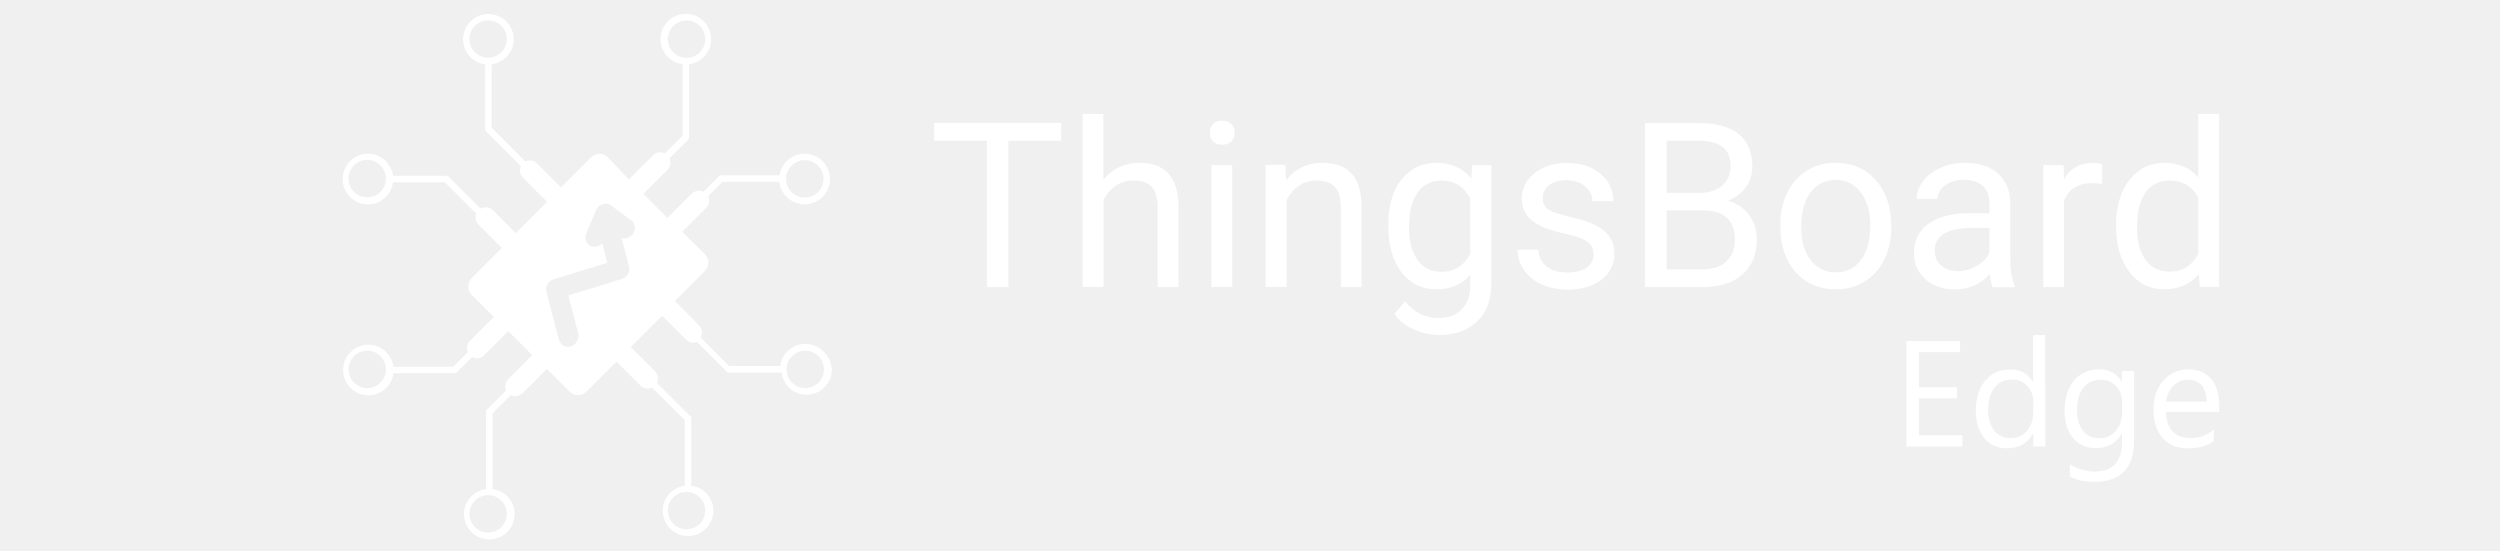
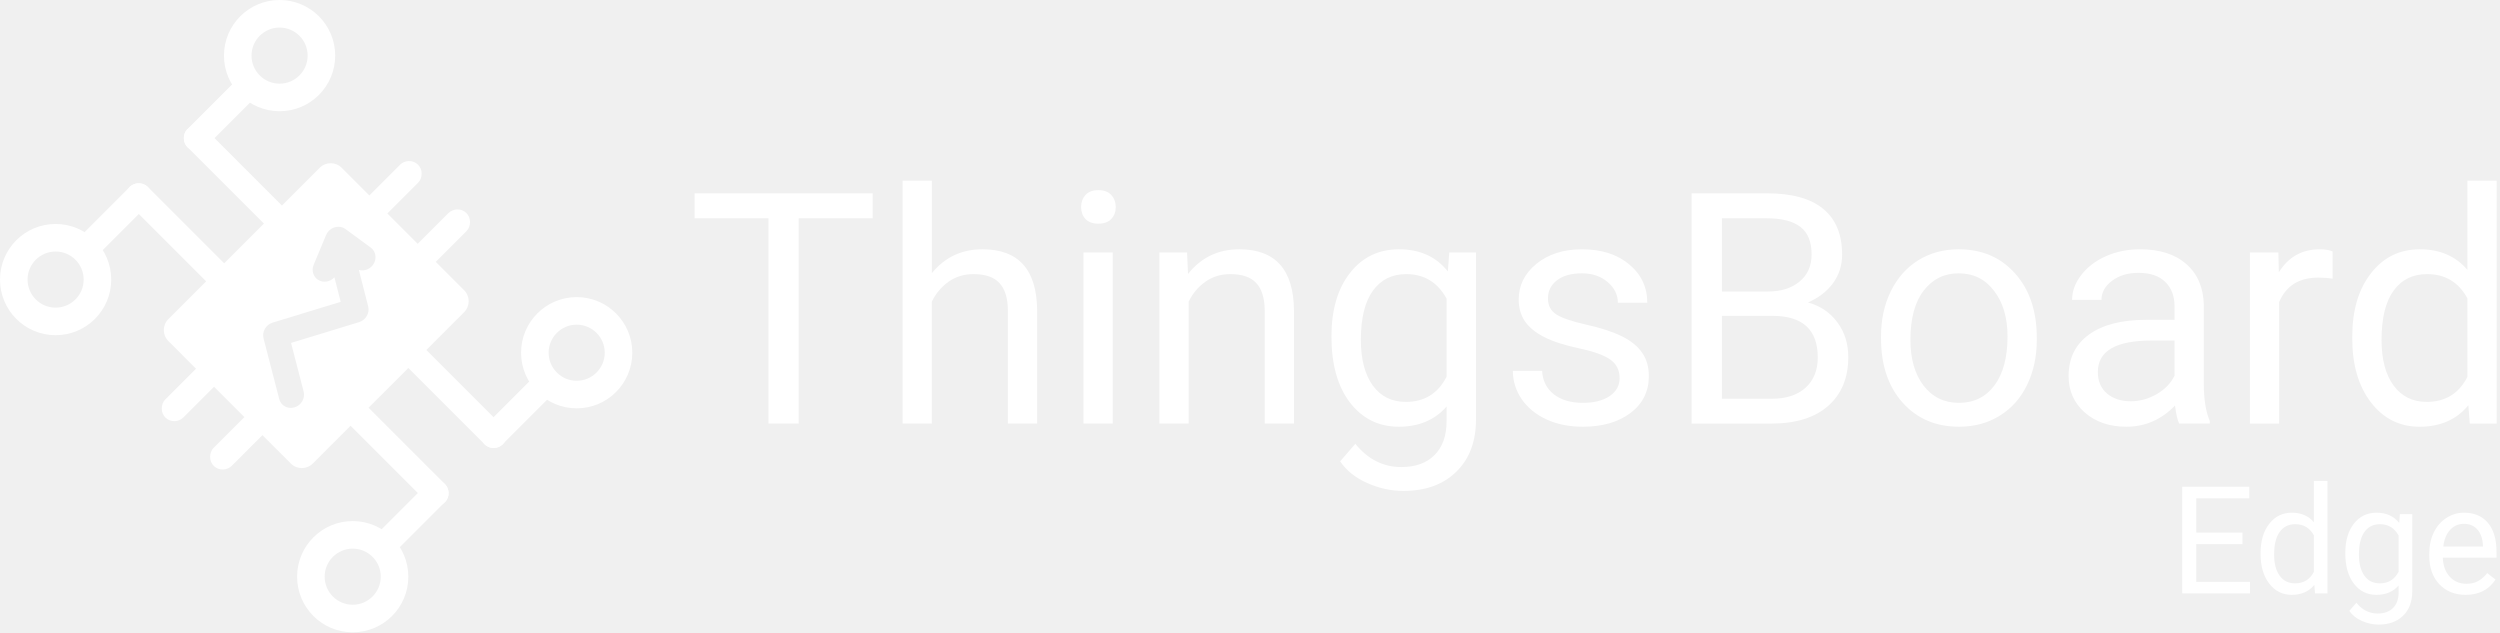
- <svg xmlns="http://www.w3.org/2000/svg" version="1.1" id="Layer_1" x="0px" y="0px" height="320" width="1452.9" viewBox="546.5 212 1326.4 374" style="enable-background:new 546.5 212 1326.4 374;" xml:space="preserve">
-   <style type="text/css">
- 	.st0{fill:#FFFFFF;}
- 	.st1{fill:none;stroke:#63A7DB;stroke-linecap:round;stroke-miterlimit:10;}
- </style>
-   <polygon class="st0" points="1081.4,307.6 1045.6,307.6 1045.6,407 1031,407 1031,307.6 995.2,307.6 995.2,295.5 1081.4,295.5 " />
-   <path class="st0" d="M1081.4,307.6" />
-   <path class="st0" d="M1110.1,334.1c6.3-7.7,14.5-11.5,24.5-11.5c17.5,0,26.4,9.9,26.5,29.6V407H1147v-54.8c-0.1-6-1.4-10.4-4.1-13.3  c-2.7-2.8-6.8-4.3-12.5-4.3c-4.6,0-8.6,1.3-12.1,3.7c-3.5,2.4-6.2,5.7-8.1,9.6v59H1096V289.4h14.1L1110.1,334.1L1110.1,334.1z" />
-   <path class="st0" d="M1110.1,334.1" />
-   <rect x="1183.5" y="324.1" class="st0" width="14.1" height="82.8" />
-   <path class="st0" d="M1182.4,302.2c0-2.3,0.7-4.3,2.1-5.8c1.4-1.6,3.6-2.4,6.3-2.4s4.8,0.8,6.3,2.4c1.4,1.6,2.1,3.6,2.1,5.8  c0,2.3-0.7,4.2-2.1,5.8c-1.4,1.5-3.6,2.3-6.3,2.3s-4.8-0.8-6.3-2.3C1183.1,306.4,1182.4,304.5,1182.4,302.2L1182.4,302.2z" />
-   <path class="st0" d="M1182.4,302.2" />
-   <path class="st0" d="M1233.7,324.1l0.5,10.4c6.3-8,14.6-11.9,24.8-11.9c17.5,0,26.4,9.9,26.5,29.6V407h-14.1v-54.8  c-0.1-6-1.4-10.4-4.1-13.3c-2.7-2.8-6.8-4.3-12.5-4.3c-4.6,0-8.6,1.3-12.1,3.7c-3.5,2.4-6.2,5.7-8.1,9.6v59h-14.3v-82.9H1233.7z" />
-   <path class="st0" d="M1233.7,324.1" />
-   <path class="st0" d="M1360.7,324.1l-0.7,9.2c-5.7-7.1-13.6-10.7-23.7-10.7c-9.9,0-17.8,3.9-23.8,11.5c-6,7.6-8.9,17.8-8.9,30.8  c0,13.5,3,24.1,8.9,31.9c6,7.8,13.9,11.7,23.6,11.7c9.8,0,17.5-3.2,23.2-9.8v7.1c0,7-2,12.5-5.8,16.4c-3.9,3.9-9.2,5.8-16.1,5.8  c-8.8,0-16.2-3.8-22.3-11.3l-7.3,8.5c3,4.4,7.3,8,13.1,10.5c5.7,2.5,11.5,3.8,17.5,3.8c10.7,0,19.3-3.1,25.6-9.2  c6.4-6.2,9.6-14.6,9.6-25.3v-80.9H1360.7z M1359.3,384.4c-4.2,8.1-10.7,12.2-19.7,12.2c-6.9,0-12.2-2.7-16.1-8  c-3.8-5.4-5.8-12.7-5.8-22c0-10.5,2-18.5,5.8-23.8s9.2-8.1,16.2-8.1c8.7,0,15.2,3.9,19.5,11.8L1359.3,384.4L1359.3,384.4z" />
-   <path class="st0" d="M1443.1,385c0-3.8-1.4-6.8-4.3-8.8c-2.8-2.1-7.9-3.9-15.1-5.5c-7.2-1.5-12.9-3.4-17.1-5.5  c-4.2-2.1-7.3-4.7-9.3-7.7c-2-3-3-6.5-3-10.6c0-6.8,2.8-12.6,8.6-17.2c5.8-4.7,13.1-7,22-7c9.4,0,17,2.4,22.8,7.3  c5.8,4.8,8.8,11.1,8.8,18.6h-14.2c0-3.9-1.7-7.3-5-10c-3.2-2.8-7.4-4.2-12.4-4.2c-5.1,0-9.2,1.1-12.1,3.4c-2.9,2.2-4.3,5.2-4.3,8.8  c0,3.4,1.3,6,4,7.7s7.6,3.4,14.6,5c7.1,1.6,12.9,3.5,17.2,5.7c4.4,2.2,7.7,4.8,9.7,8c2.1,3.1,3.2,6.8,3.2,11.3  c0,7.4-3,13.3-8.8,17.8c-5.9,4.4-13.6,6.6-23.1,6.6c-6.6,0-12.5-1.2-17.6-3.6c-5.1-2.4-9.1-5.6-12-9.8c-2.8-4.3-4.3-8.8-4.3-13.7  h14.1c0.2,4.7,2.1,8.5,5.7,11.4c3.6,2.8,8.3,4.1,14.1,4.1c5.4,0,9.6-1.1,12.9-3.2C1441.5,391.6,1443.1,388.6,1443.1,385L1443.1,385z  " />
-   <path class="st0" d="M1338.7,380" />
-   <g>
-     <path class="st0" d="M1534.4,348.4c5.1-2.2,9.2-5.3,12.1-9.2c2.9-4,4.4-8.7,4.4-13.9c0-9.8-3.1-17.2-9.2-22.2   c-6.1-5-15.2-7.5-27.2-7.5H1478V407h38.7c11.8,0,21-2.8,27.5-8.6c6.5-5.7,9.7-13.6,9.7-23.6c0-6.6-1.7-12.2-5.3-16.8   C1545.1,353.3,1540.4,350,1534.4,348.4z M1492.7,307.6h21.7c7.3,0,12.7,1.4,16.3,4.2c3.6,2.8,5.4,7.2,5.4,13.3   c0,5.5-2,9.9-5.8,13.1c-3.9,3.2-8.9,4.8-15.4,4.8h-22.2V307.6z M1533.1,389.7c-3.9,3.6-9.3,5.3-16.2,5.3h-24.2v-40.1h24.5   c14.6,0,21.9,6.7,21.9,20.1C1539.1,381.2,1537.1,386.1,1533.1,389.7z" />
-     <path class="st0" d="M1634.7,334.3c-6.9-7.8-16-11.7-27.3-11.7c-7.3,0-13.8,1.7-19.5,5.3s-10.1,8.5-13.3,15   c-3.2,6.5-4.7,13.8-4.7,21.9v1c0,12.9,3.5,23.2,10.4,31c7,7.8,16.1,11.7,27.3,11.7c7.4,0,14.1-1.8,19.7-5.4   c5.8-3.6,10.2-8.5,13.3-14.9c3.1-6.4,4.7-13.7,4.7-21.7v-1C1645.2,352.5,1641.7,342.1,1634.7,334.3z M1624.7,388.6   c-4.3,5.6-10,8.4-17.1,8.4c-7.2,0-12.9-2.8-17.1-8.4c-4.3-5.5-6.4-13-6.4-22.1c0-10.3,2.1-18.3,6.4-23.9c4.3-5.6,10-8.4,16.9-8.4   c7.2,0,12.9,2.8,17.1,8.5c4.3,5.6,6.5,13,6.5,22C1631,375,1628.9,382.9,1624.7,388.6z" />
-   </g>
-   <path class="st0" d="M1788.4,336.8" />
-   <g>
-     <path class="st0" d="M1726.1,349.5c-0.2-8.4-3-14.9-8.4-19.7c-5.4-4.8-12.9-7.2-22.4-7.2c-6,0-11.5,1.1-16.6,3.4   c-5,2.2-9,5.3-11.9,9.2c-2.9,3.9-4.3,7.8-4.3,11.9h14.2c0-3.6,1.7-6.7,5.1-9.2c3.4-2.5,7.7-3.8,12.7-3.8c5.8,0,10.1,1.5,13.1,4.4   c3,2.9,4.4,6.9,4.4,11.8v6.5h-13.8c-11.9,0-21.2,2.4-27.7,7.2c-6.6,4.7-9.8,11.5-9.8,20.1c0,7.1,2.6,13,7.8,17.6   c5.3,4.6,12,6.9,20.1,6.9c9.2,0,17-3.4,23.6-10.3c0.5,4.2,1.2,7.1,2,8.8h14.8v-1.3c-2-4.5-2.9-10.6-2.9-18.2L1726.1,349.5   L1726.1,349.5z M1711.9,383.8c-1.8,3.7-4.7,6.6-8.7,8.9c-3.9,2.3-8.2,3.5-12.6,3.5c-4.7,0-8.4-1.3-11.4-3.8c-3-2.5-4.4-6-4.4-10.4   c0-10.2,8.7-15.2,26.1-15.2h11.1L1711.9,383.8L1711.9,383.8z" />
-     <path class="st0" d="M1762.5,333.7l-0.2-9.6h-13.8V407h14.1v-58.8c3.3-7.9,9.6-11.8,19-11.8c2.5,0,4.8,0.2,6.9,0.6v-13.2   c-1.4-0.7-3.6-1.1-6.3-1.1C1773.7,322.6,1767,326.3,1762.5,333.7z" />
-     <path class="st0" d="M1853.8,289.4v43.2c-5.7-6.6-13.3-10-23.1-10c-9.7,0-17.6,3.9-23.7,11.6c-6,7.7-9,17.9-9,30.6v1.1   c0,12.6,3,22.9,9,30.8c6.1,7.9,13.9,11.8,23.5,11.8c10.1,0,18-3.5,23.7-10.4l0.7,8.8h13V289.4H1853.8z M1853.8,384.4   c-4.1,8.1-10.7,12.1-19.7,12.1c-6.9,0-12.2-2.7-16.1-8c-3.9-5.3-5.8-12.6-5.8-22c0-10.5,2-18.5,5.8-23.8s9.3-8.1,16.3-8.1   c8.8,0,15.3,3.9,19.5,11.7L1853.8,384.4L1853.8,384.4z" />
-   </g>
-   <g>
-     <path class="st0" d="M1693.6,515.3h-38v-71.7h36.4v7.6h-28V475h25.9v7.5H1664v25.1h29.6V515.3z" />
-     <path class="st0" d="M1749.9,515.3h-8.2v-8.7h-0.2c-3.8,6.6-9.7,9.9-17.6,9.9c-6.4,0-11.6-2.3-15.4-6.9c-3.8-4.6-5.8-10.8-5.8-18.7   c0-8.5,2.1-15.2,6.4-20.3s9.9-7.6,17-7.6c7,0,12.1,2.8,15.3,8.3h0.2v-31.7h8.2L1749.9,515.3L1749.9,515.3z M1741.7,492.1v-7.5   c0-4.1-1.4-7.6-4.1-10.5c-2.7-2.9-6.2-4.3-10.4-4.3c-5,0-8.9,1.8-11.8,5.5s-4.3,8.7-4.3,15.2c0,5.9,1.4,10.6,4.1,14   s6.4,5.1,11.1,5.1c4.6,0,8.3-1.6,11.1-4.9S1741.7,497.1,1741.7,492.1z" />
-     <path class="st0" d="M1810.2,511.1c0,18.8-9,28.2-27,28.2c-6.3,0-11.9-1.2-16.6-3.6v-8.2c5.8,3.2,11.3,4.8,16.5,4.8   c12.6,0,18.9-6.7,18.9-20.1v-5.6h-0.2c-3.9,6.5-9.8,9.8-17.6,9.8c-6.4,0-11.5-2.3-15.4-6.8s-5.8-10.7-5.8-18.3   c0-8.7,2.1-15.6,6.3-20.7c4.2-5.1,9.9-7.7,17.2-7.7c6.9,0,12,2.8,15.3,8.3h0.2v-7.1h8.2V511.1z M1802,492.1v-7.5   c0-4.1-1.4-7.5-4.1-10.4c-2.7-2.9-6.2-4.3-10.3-4.3c-5.1,0-9,1.8-11.9,5.5s-4.3,8.8-4.3,15.5c0,5.7,1.4,10.3,4.1,13.7   c2.7,3.4,6.4,5.1,10.9,5.1c4.6,0,8.3-1.6,11.2-4.9C1800.6,501.4,1802,497.3,1802,492.1z" />
-     <path class="st0" d="M1867.9,491.8h-36.1c0.1,5.7,1.7,10.1,4.6,13.2s7,4.6,12.1,4.6c5.8,0,11.1-1.9,15.9-5.7v7.7   c-4.5,3.3-10.4,4.9-17.8,4.9c-7.2,0-12.9-2.3-17-7c-4.1-4.6-6.2-11.2-6.2-19.6c0-8,2.3-14.4,6.8-19.5c4.5-5,10.1-7.5,16.8-7.5   c6.7,0,11.9,2.2,15.5,6.5c3.7,4.3,5.5,10.3,5.5,18v4.4H1867.9z M1859.5,484.8c0-4.7-1.2-8.4-3.4-11c-2.2-2.6-5.4-3.9-9.4-3.9   c-3.9,0-7.1,1.4-9.8,4.1c-2.7,2.8-4.4,6.4-5,10.8H1859.5z" />
-   </g>
-   <path class="st0" d="M907.6,445.6c-8.7,0-16,6.6-17,15h-34.7l-19.3-19.3c0.6-1,0.9-2.3,0.9-3.6l0,0c-0.1-1.7-0.7-3.3-1.9-4.6  c-4.4-4.6-13.3-13.3-16.6-16.6l20.3-20.3c3.3-3.3,3.3-8.6,0-11.7L824,369.4l0,0c2-2,11.3-11.3,16.4-16.4c1.3-1.3,1.9-3,1.9-4.9  c0-1-0.1-2-0.6-2.9l9.7-9.7H890c1,8.6,8.3,15.3,17.2,15.3c9.4,0,17.2-7.7,17.2-17.2c0-9.4-7.7-17.2-17.2-17.2  c-8.6,0-15.7,6.4-17,14.7h-39.9c-0.7,0-1.3,0.4-1.6,0.9l-10.2,10.2c-1-0.4-2.1-0.7-3.3-0.7c-1.7,0.1-3.3,0.7-4.6,1.9  c-5,5-14.6,14.6-16.6,16.6l-16.3-16.3c2.4-2.4,11.4-11.4,16.4-16.4c1.3-1.3,1.9-3,1.9-4.9c0-1-0.3-2-0.6-2.9l12.6-12.6  c0.1-0.1,0.3-0.4,0.4-0.6c0.1-0.3,0.3-0.4,0.3-0.7v-50c8.4-1.1,15-8.3,15-17c0-9.4-7.7-17.2-17.2-17.2s-17.2,7.7-17.2,17.2  c0,8.7,6.6,16,15,17v48.6l-12,11.9c-1-0.4-2.1-0.7-3.3-0.7c-1.7,0.1-3.3,0.7-4.6,1.9c-4.9,4.7-14,14-16.6,16.6L773.7,319  c-3.3-3.3-8.6-3.3-11.7,0l-20.3,20.3c0,0-10.6-10.6-16.4-16.4c-1.3-1.3-3-1.9-4.9-1.9c-1,0-2,0.3-2.9,0.7l-22.9-23v-43  c8.4-1.1,15-8.3,15-17c0-9.4-7.7-17.2-17.2-17.2c-9.4,0-17.2,7.7-17.2,17.2c0,8.7,6.6,16,15,17v43.7c0,0,0,0,0,0.1  c0,0.6,0.1,1.3,0.6,1.7l23.6,23.6c-0.4,1-0.7,2-0.6,3.1c0.1,1.7,0.7,3.3,1.9,4.6c4.7,4.9,14,14,16.6,16.6l-21.3,21.3l0,0  c-2.4-2.4-10.7-10.7-15.7-15.7c-1.3-1.3-3-1.9-4.9-1.9c-1.1,0-2.3,0.3-3.3,0.9l-21.4-21.3c-0.3-0.6-0.9-1-1.6-1h-36.5  c-1.1-8.4-8.3-15-17-15c-9.4,0-17.2,7.7-17.2,17.2s7.7,17.2,17.2,17.2c8.7,0,16-6.6,17-15h35.2l21.3,21.2c-0.3,0.9-0.6,1.9-0.4,2.9  c0.1,1.7,0.7,3.3,1.9,4.6c4.7,4.7,13.4,13.4,15.9,15.9l-20.3,20.3c-3.3,3.3-3.3,8.6,0,11.7l14.9,14.9l0,0  c-3.3,3.3-11.9,11.9-16.4,16.4c-1.3,1.3-1.9,3-1.9,4.9c0,1,0.1,1.9,0.6,2.6l-9.9,9.9h-40.6c-1.1-8.4-8.3-15-17-15  c-9.4,0-17.2,7.7-17.2,17.2s7.7,17.2,17.2,17.2c8.7,0,16-6.6,17-15H670c0.6,0,1-0.4,1.3-1.1l10-9.9c1,0.6,2.1,0.9,3.4,0.9  c1.7-0.1,3.3-0.7,4.6-1.9c4.4-4.4,13.2-13.2,16.6-16.6l16.3,16.3l0,0c-3.1,3.1-11.7,11.7-16.4,16.4c-1.3,1.3-1.9,3-1.9,4.9  c0,1,0.1,1.9,0.6,2.7l-12.7,12.7c-0.6,0.3-1,0.7-1,1.3v53c-8.4,1.1-15,8.3-15,17c0,9.4,7.7,17.2,17.2,17.2s17.2-7.7,17.2-17.2  c0-8.7-6.6-16-15-17v-51.5l12.4-12.3c1,0.4,2.1,0.7,3.3,0.7c1.7-0.1,3.3-0.7,4.6-1.9c4.6-4.4,13.3-13.3,16.6-16.6l15.3,15.3  c3.3,3.3,8.6,3.3,11.7,0l20.3-20.3c3.3,3.3,11.7,11.7,16.4,16.4c1.3,1.3,3,1.9,4.9,1.9c1,0,2-0.3,2.9-0.6l22.2,22v44.6  c-8.4,1.1-15,8.3-15,17c0,9.4,7.7,17.2,17.2,17.2c9.4,0,17.2-7.7,17.2-17.2c0-8.7-6.6-16-15-17v-46c0-0.6-0.4-1.1-1-1.4l-22.3-22.3  c0.4-1,0.7-2.1,0.7-3.3l0,0c-0.1-1.7-0.7-3.3-1.9-4.6c-4.4-4.6-13.3-13.3-16.6-16.6l21.3-21.3c3.1,3.1,11.7,11.7,16.4,16.4  c1.3,1.3,3,1.9,4.9,1.9c0.9,0,1.7-0.1,2.4-0.4l19.9,19.9c0.4,0.6,1,0.9,1.6,0.9h35.9c1.1,8.4,8.3,15,17,15c9.4,0,17.2-7.7,17.2-17.2  C924.9,453.3,917.2,445.6,907.6,445.6z M907.3,320.8c7,0,12.7,5.7,12.7,12.7s-5.7,12.7-12.7,12.7s-12.7-5.7-12.7-12.7  S900.3,320.8,907.3,320.8z M814.3,238.6c0-7,5.7-12.7,12.7-12.7c7,0,12.7,5.7,12.7,12.7c0,7-5.7,12.7-12.7,12.7  C820,251.3,814.3,245.6,814.3,238.6z M679.5,238.5c0-7,5.7-12.7,12.7-12.7s12.7,5.7,12.7,12.7s-5.7,12.7-12.7,12.7  S679.5,245.5,679.5,238.5z M610.1,346c-7,0-12.7-5.7-12.7-12.7s5.7-12.7,12.7-12.7c7,0,12.7,5.7,12.7,12.7S617.1,346,610.1,346z   M610.1,475.6c-7,0-12.7-5.7-12.7-12.7s5.7-12.7,12.7-12.7c7,0,12.7,5.7,12.7,12.7S617.1,475.6,610.1,475.6z M704.9,561  c0,7-5.7,12.7-12.7,12.7s-12.7-5.7-12.7-12.7c0-7,5.7-12.7,12.7-12.7S704.9,554,704.9,561z M839.7,558.8c0,7-5.7,12.7-12.7,12.7  s-12.7-5.7-12.7-12.7c0-7,5.7-12.7,12.7-12.7S839.7,551.8,839.7,558.8z M791,370.1c-1.6,3-5,4.4-8.1,3.6l5,19.4  c0.9,3.6-1.3,7.3-4.9,8.4l-5.7,1.7l-0.1,0.1l-30.5,9.3l6.7,25.9c0.4,1.4,0.3,2.9-0.3,4.1c-0.7,2.1-2.4,3.9-4.7,4.6  c-2.7,0.9-5.3,0-6.9-2l0.1-0.1c-0.6-0.7-1.1-1.6-1.4-2.6l-0.4-1.9l-0.1,0.1l-7.9-30.5c-0.4-1.7-0.1-3.6,0.7-5.1l0,0  c0.9-1.6,2.3-2.9,4.3-3.4l36.3-11.2l-2.4-9.3l0.1,0.1l-1-4c-0.4,0.6-1,1-1.6,1.3l0,0c-0.1,0-0.1,0.1-0.3,0.1l0,0  c-2.1,1.1-4.7,1.3-6.7,0c-1.1-0.7-1.9-1.7-2.4-2.7l0.1-0.1c-0.7-1.6-0.9-3.6,0-5.4l2.3-5.4l0,0l4.3-10.3c0.3-0.9,0.9-1.6,1.6-2.3  c1.4-1.4,3.3-2.1,5.1-2.1l0,0l0,0c1.3,0,2.7,0.4,3.7,1.3l13.4,9.9c1.6,1.1,2.6,3,2.6,5C791.8,367.8,791.5,369,791,370.1z   M907.6,475.6c-7,0-12.7-5.7-12.7-12.7s5.7-12.7,12.7-12.7s12.7,5.7,12.7,12.7C920.4,469.9,914.6,475.6,907.6,475.6z" />
-   <g id="XMLID_192_">
-     <path id="XMLID_125_" class="st1" d="M522.1,427.5" />
-   </g>
-   <g id="XMLID_203_">
-     <path id="XMLID_85_" class="st1" d="M546.5,373" />
-   </g>
-   <g id="XMLID_196_">
-     <path id="XMLID_83_" class="st1" d="M546.5,366.8" />
-   </g>
+ <svg xmlns="http://www.w3.org/2000/svg" width="1542" height="390" viewBox="0 0 1542 390" fill="none">
+   <path fill-rule="evenodd" clip-rule="evenodd" d="M79.872 115.431C78.47 116.895 77.649 118.918 77.751 121.136C77.841 123.058 78.609 124.915 79.947 126.322C86.342 132.765 127.145 173.52 127.145 173.52L138.276 162.403C138.276 162.403 97.891 122.03 91.122 115.254C89.615 113.72 87.599 113.08 85.473 113.07C83.256 113.06 81.274 113.967 79.872 115.431ZM138.276 162.403L103.844 196.835C100.108 200.571 100.108 206.628 103.844 210.365L120.906 227.428L150.746 257.268L179.388 285.909C183.124 289.646 189.182 289.646 192.919 285.909L216.217 262.611L251.847 226.981L286.279 192.549C290.015 188.812 290.015 182.754 286.278 179.018L268.771 161.512L238.931 131.672L210.734 103.475C206.997 99.739 200.94 99.739 197.204 103.475L173.906 126.773L138.276 162.403ZM173.906 126.773C173.906 126.773 133.522 86.399 126.753 79.624C125.245 78.09 123.229 77.45 121.103 77.44C116.67 77.419 113.177 81.069 113.381 85.506C113.471 87.428 114.239 89.285 115.577 90.692C121.972 97.135 162.775 137.889 162.775 137.889L173.906 126.773ZM238.931 131.672C238.931 131.672 251.111 119.48 257.886 112.711C259.421 111.204 260.061 109.187 260.071 107.061C260.092 102.629 256.442 99.135 252.004 99.339C250.083 99.43 248.226 100.197 246.819 101.536C240.376 107.931 227.814 120.541 227.814 120.541L238.931 131.672ZM268.771 161.512C268.771 161.512 280.951 149.32 287.727 142.551C289.261 141.044 289.901 139.027 289.911 136.901C289.932 132.469 286.282 128.975 281.844 129.179C279.923 129.27 278.066 130.038 276.659 131.376C270.216 137.771 257.654 150.381 257.654 150.381L268.771 161.512ZM251.847 226.981C251.847 226.981 292.231 267.355 299.002 274.129C300.509 275.663 302.526 276.303 304.652 276.313C309.084 276.334 312.578 272.684 312.374 268.247L312.372 268.248C312.281 266.327 311.513 264.469 310.175 263.062C303.779 256.619 262.978 215.865 262.978 215.865L251.847 226.981ZM216.217 262.611C216.217 262.611 256.601 302.985 263.372 309.759C264.879 311.293 266.896 311.933 269.022 311.943C273.454 311.965 276.948 308.314 276.744 303.877H276.742C276.651 301.955 275.884 300.098 274.545 298.691C268.15 292.248 227.347 251.493 227.347 251.493L216.217 262.611ZM150.746 257.268C150.746 257.268 138.566 269.459 131.793 276.23C130.259 277.737 129.618 279.754 129.608 281.88C129.587 286.312 133.237 289.806 137.675 289.602H137.673C139.595 289.512 141.451 288.744 142.858 287.405C149.301 281.01 161.863 268.4 161.863 268.4L150.746 257.268ZM120.906 227.428C120.906 227.428 108.726 239.619 101.952 246.39C100.418 247.897 99.778 249.914 99.768 252.04C99.747 256.472 103.397 259.966 107.835 259.762H107.833C109.754 259.671 111.611 258.903 113.018 257.565C119.461 251.17 132.023 238.56 132.023 238.56L120.906 227.428ZM202.888 142.328C204.466 140.725 206.616 139.829 208.805 139.861C210.368 139.883 211.862 140.378 213.093 141.279L228.598 152.65C231.606 154.809 232.492 158.908 230.694 162.341C228.896 165.774 224.94 167.532 221.343 166.497L227.098 189.003C228.144 193.092 225.628 197.43 221.475 198.698L179.523 211.508L187.272 241.47C188.374 245.576 185.86 249.97 181.676 251.25C177.491 252.53 173.241 250.206 172.214 246.077L162.551 208.703C161.493 204.61 164.007 200.26 168.167 198.989L210.138 186.173L206.264 171.026C203.668 173.905 199.467 174.605 196.316 172.681C193.165 170.757 191.979 166.77 193.509 163.239L201.137 144.957C201.545 143.982 202.14 143.088 202.888 142.328Z" fill="white" />
+   <path fill-rule="evenodd" clip-rule="evenodd" d="M153.341 41.901C153.341 41.901 122.365 72.887 115.59 79.656C114.056 81.164 113.415 83.18 113.406 85.306C113.385 89.739 117.035 93.232 121.472 93.028C123.394 92.938 125.25 92.17 126.658 90.832C133.1 84.436 164.458 53.032 164.458 53.032L153.341 41.901Z" fill="white" />
+   <path fill-rule="evenodd" clip-rule="evenodd" d="M53.406 164.189C53.406 164.189 84.382 133.203 91.157 126.433C92.691 124.926 93.331 122.91 93.341 120.784C93.362 116.351 89.712 112.858 85.275 113.062C83.353 113.152 81.496 113.92 80.089 115.258C73.646 121.653 42.289 153.058 42.289 153.058L53.406 164.189Z" fill="white" />
+   <circle cx="172.446" cy="34.301" r="25.801" stroke="white" stroke-width="17" />
+   <circle cx="34.301" cy="172.446" r="25.801" stroke="white" stroke-width="17" />
+   <path fill-rule="evenodd" clip-rule="evenodd" d="M336.594 225.154C336.594 225.154 305.618 256.141 298.843 262.91C297.309 264.417 296.668 266.434 296.659 268.56C296.638 272.992 300.288 276.486 304.725 276.282C306.647 276.191 308.503 275.423 309.91 274.085C316.353 267.69 347.711 236.285 347.711 236.285L336.594 225.154Z" fill="white" />
+   <path fill-rule="evenodd" clip-rule="evenodd" d="M236.659 347.442C236.659 347.442 267.634 316.455 274.41 309.686C275.944 308.179 276.584 306.163 276.594 304.037C276.615 299.604 272.965 296.11 268.528 296.315C266.606 296.405 264.749 297.173 263.342 298.511C256.899 304.906 225.542 336.311 225.542 336.311L236.659 347.442Z" fill="white" />
+   <circle cx="355.699" cy="217.555" r="25.801" stroke="white" stroke-width="17" />
+   <circle cx="217.554" cy="355.699" r="25.801" stroke="white" stroke-width="17" />
+   <path d="M538.278 134.644H492.628V261.253H473.996V134.644H428.449V119.231H538.278V134.643V134.644Z" fill="white" />
+   <path d="M574.752 168.487C582.75 158.668 593.155 153.758 605.965 153.758C628.27 153.758 639.52 166.341 639.715 191.507V261.249H621.669V191.409C621.604 183.801 619.849 178.176 616.402 174.535C613.021 170.893 607.721 169.073 600.503 169.073C594.65 169.073 589.513 170.633 585.091 173.755C580.669 176.876 577.223 180.973 574.751 186.045V261.25H556.711V111.421H574.757V168.483L574.752 168.487Z" fill="white" />
+   <path d="M686.348 261.253H668.299V155.712H686.348V261.253ZM666.832 127.716C666.832 124.79 667.71 122.319 669.466 120.303C671.287 118.287 673.953 117.279 677.464 117.279C680.976 117.279 683.642 118.287 685.463 120.303C687.283 122.319 688.194 124.79 688.194 127.716C688.194 130.642 687.283 133.081 685.463 135.032C683.642 136.983 680.976 137.958 677.464 137.958C673.953 137.958 671.287 136.983 669.466 135.032C667.711 133.081 666.834 130.642 666.834 127.716H666.832Z" fill="white" />
+   <path d="M732.186 155.712L732.771 168.977C740.834 158.833 751.369 153.76 764.374 153.76C786.679 153.76 797.929 166.343 798.124 191.509V261.251H780.078V191.411C780.013 183.803 778.258 178.178 774.811 174.537C771.43 170.895 766.13 169.074 758.912 169.074C753.059 169.074 747.922 170.635 743.5 173.757C739.078 176.878 735.632 180.975 733.16 186.047V261.252H715.115V155.71H732.185L732.186 155.712Z" fill="white" />
+   <path d="M821.239 207.604C821.239 191.152 825.043 178.081 832.651 168.392C840.26 158.638 850.339 153.761 862.89 153.761C875.765 153.761 885.812 158.313 893.03 167.417L893.908 155.712H910.392V258.715C910.392 272.372 906.328 283.133 898.199 291.001C890.136 298.87 879.276 302.804 865.62 302.804C858.012 302.804 850.566 301.178 843.283 297.927C836 294.675 830.44 290.221 826.604 284.564L835.968 273.737C843.706 283.296 853.167 288.076 864.352 288.076C873.131 288.076 879.959 285.605 884.836 280.663C889.778 275.72 892.249 268.762 892.249 259.788V250.717C885.031 259.04 875.18 263.202 862.694 263.202C850.339 263.202 840.325 258.227 832.652 248.278C825.043 238.329 821.239 224.771 821.239 207.603L821.239 207.604ZM839.381 209.652C839.381 221.552 841.82 230.916 846.697 237.744C851.574 244.507 858.402 247.889 867.181 247.889C878.561 247.889 886.917 242.719 892.249 232.379V184.194C886.722 174.115 878.43 169.075 867.376 169.075C858.597 169.075 851.736 172.489 846.795 179.317C841.852 186.145 839.381 196.257 839.381 209.652H839.381Z" fill="white" />
+   <path d="M998.968 233.258C998.968 228.381 997.115 224.609 993.409 221.943C989.767 219.212 983.362 216.871 974.193 214.92C965.089 212.97 957.839 210.629 952.441 207.897C947.109 205.166 943.142 201.915 940.541 198.143C938.005 194.372 936.737 189.885 936.737 184.682C936.737 176.034 940.378 168.718 947.661 162.736C955.01 156.753 964.374 153.762 975.754 153.762C987.719 153.762 997.408 156.851 1004.82 163.028C1012.3 169.206 1016.04 177.107 1016.04 186.731H997.895C997.895 181.789 995.782 177.53 991.555 173.953C987.393 170.376 982.126 168.588 975.753 168.588C969.185 168.588 964.048 170.019 960.342 172.88C956.635 175.741 954.782 179.48 954.782 184.097C954.782 188.454 956.505 191.738 959.952 193.949C963.398 196.16 969.608 198.273 978.582 200.289C987.621 202.305 994.937 204.711 1000.53 207.507C1006.12 210.303 1010.25 213.685 1012.92 217.651C1015.65 221.553 1017.01 226.332 1017.01 231.99C1017.01 241.419 1013.24 248.995 1005.7 254.717C998.155 260.375 988.368 263.203 976.338 263.203C967.884 263.203 960.406 261.708 953.903 258.716C947.4 255.725 942.296 251.563 938.589 246.231C934.948 240.834 933.127 235.014 933.127 228.771H951.173C951.498 234.819 953.904 239.631 958.391 243.207C962.943 246.719 968.925 248.474 976.338 248.474C983.166 248.474 988.629 247.109 992.726 244.378C996.888 241.581 998.968 237.875 998.968 233.258L998.968 233.258Z" fill="white" />
+   <path d="M1043.36 261.253V119.237H1089.79C1105.2 119.237 1116.78 122.423 1124.51 128.795C1132.32 135.168 1136.22 144.597 1136.22 157.082C1136.22 163.715 1134.33 169.6 1130.56 174.738C1126.79 179.81 1121.65 183.744 1115.15 186.54C1122.82 188.686 1128.87 192.783 1133.29 198.831C1137.78 204.813 1140.02 211.966 1140.02 220.29C1140.02 233.035 1135.89 243.049 1127.63 250.333C1119.37 257.616 1107.7 261.257 1092.62 261.257H1043.36L1043.36 261.253ZM1062.09 194.828V245.94H1093.01C1101.72 245.94 1108.58 243.696 1113.59 239.209C1118.66 234.657 1121.2 228.415 1121.2 220.481C1121.2 203.379 1111.9 194.828 1093.3 194.828H1062.09L1062.09 194.828ZM1062.09 179.807H1090.37C1098.57 179.807 1105.1 177.758 1109.98 173.661C1114.92 169.565 1117.39 164.005 1117.39 156.982C1117.39 149.178 1115.12 143.521 1110.56 140.01C1106.01 136.433 1099.09 134.645 1089.79 134.645H1062.09V179.807L1062.09 179.807Z" fill="white" />
+   <path d="M1160.21 207.51C1160.21 197.17 1162.23 187.871 1166.26 179.613C1170.35 171.355 1176.01 164.982 1183.23 160.495C1190.51 156.008 1198.8 153.765 1208.1 153.765C1222.47 153.765 1234.08 158.739 1242.92 168.688C1251.83 178.637 1256.29 191.87 1256.29 208.387V209.656C1256.29 219.93 1254.3 229.164 1250.34 237.358C1246.44 245.486 1240.81 251.826 1233.46 256.378C1226.18 260.93 1217.79 263.206 1208.3 263.206C1193.99 263.206 1182.38 258.231 1173.48 248.282C1164.64 238.33 1160.22 225.163 1160.22 208.781V207.512L1160.21 207.51ZM1178.35 209.656C1178.35 221.361 1181.05 230.757 1186.45 237.846C1191.91 244.934 1199.19 248.478 1208.3 248.478C1217.47 248.478 1224.75 244.901 1230.15 237.748C1235.54 230.53 1238.24 220.451 1238.24 207.51C1238.24 195.935 1235.48 186.571 1229.95 179.417C1224.49 172.2 1217.21 168.591 1208.1 168.591C1199.19 168.591 1192.01 172.135 1186.55 179.223C1181.08 186.311 1178.35 196.455 1178.35 209.656H1178.35Z" fill="white" />
+   <path d="M1344.09 261.254C1343.05 259.173 1342.2 255.466 1341.55 250.133C1333.16 258.847 1323.15 263.204 1311.51 263.204C1301.1 263.204 1292.55 260.278 1285.85 254.425C1279.22 248.508 1275.91 241.03 1275.91 231.991C1275.91 221.001 1280.07 212.483 1288.39 206.435C1296.78 200.322 1308.55 197.266 1323.7 197.266H1341.26V188.975C1341.26 182.667 1339.37 177.66 1335.6 173.954C1331.83 170.182 1326.27 168.296 1318.92 168.296C1312.48 168.296 1307.09 169.922 1302.73 173.173C1298.37 176.425 1296.19 180.359 1296.19 184.976H1278.05C1278.05 179.709 1279.9 174.636 1283.61 169.759C1287.38 164.817 1292.46 160.915 1298.83 158.054C1305.27 155.193 1312.32 153.762 1319.99 153.762C1332.15 153.762 1341.68 156.819 1348.57 162.931C1355.47 168.979 1359.04 177.335 1359.3 187.999V236.574C1359.3 246.263 1360.54 253.969 1363.01 259.692V261.252H1344.09L1344.09 261.254ZM1314.14 247.5C1319.8 247.5 1325.16 246.037 1330.24 243.111C1335.31 240.185 1338.98 236.381 1341.26 231.698V210.044H1327.12C1305.01 210.044 1293.95 216.514 1293.95 229.455C1293.95 235.112 1295.84 239.534 1299.61 242.72C1303.38 245.906 1308.23 247.499 1314.14 247.499L1314.14 247.5Z" fill="white" />
+   <path d="M1438.75 171.909C1436.02 171.454 1433.06 171.226 1429.88 171.226C1418.04 171.226 1410.01 176.266 1405.78 186.346V261.258H1387.74V155.716H1405.3L1405.59 167.909C1411.51 158.48 1419.89 153.766 1430.75 153.766C1434.27 153.766 1436.93 154.221 1438.75 155.131V171.909L1438.75 171.909Z" fill="white" />
+   <path d="M1450.88 207.604C1450.88 191.412 1454.72 178.406 1462.39 168.587C1470.06 158.703 1480.11 153.761 1492.53 153.761C1504.89 153.761 1514.67 157.988 1521.89 166.442V111.432H1539.94V261.26H1523.35L1522.48 249.945C1515.26 258.789 1505.21 263.211 1492.34 263.211C1480.11 263.211 1470.13 258.204 1462.39 248.189C1454.72 238.175 1450.88 225.105 1450.88 208.978V207.613L1450.88 207.604ZM1468.93 209.652C1468.93 221.617 1471.4 230.981 1476.34 237.744C1481.28 244.507 1488.11 247.889 1496.82 247.889C1508.27 247.889 1516.62 242.751 1521.89 232.477V183.998C1516.49 174.049 1508.2 169.074 1497.02 169.074C1488.17 169.074 1481.28 172.488 1476.34 179.316C1471.4 186.144 1468.93 196.256 1468.93 209.651V209.652Z" fill="white" />
+   <path d="M1383.17 335.603H1354.67V358.909H1387.78V366H1346V300.238H1387.33V307.375H1354.67V328.512H1383.17V335.603Z" fill="white" />
+   <path d="M1394.33 341.159C1394.33 333.661 1396.1 327.639 1399.66 323.092C1403.21 318.515 1407.86 316.227 1413.61 316.227C1419.33 316.227 1423.87 318.184 1427.21 322.099V296.625H1435.56V366H1427.89L1427.48 360.761C1424.14 364.856 1419.49 366.903 1413.52 366.903C1407.86 366.903 1403.24 364.585 1399.66 359.948C1396.1 355.311 1394.33 349.258 1394.33 341.791V341.159ZM1402.68 342.107C1402.68 347.648 1403.83 351.983 1406.12 355.115C1408.4 358.247 1411.57 359.812 1415.6 359.812C1420.9 359.812 1424.77 357.434 1427.21 352.676V330.229C1424.71 325.622 1420.87 323.318 1415.69 323.318C1411.6 323.318 1408.4 324.899 1406.12 328.061C1403.83 331.222 1402.68 335.904 1402.68 342.107Z" fill="white" />
+   <path d="M1446.58 341.159C1446.58 333.541 1448.35 327.488 1451.87 323.002C1455.39 318.485 1460.06 316.227 1465.87 316.227C1471.83 316.227 1476.48 318.335 1479.83 322.55L1480.23 317.13H1487.87V364.826C1487.87 371.149 1485.98 376.132 1482.22 379.776C1478.49 383.419 1473.46 385.241 1467.14 385.241C1463.61 385.241 1460.16 384.488 1456.79 382.982C1453.42 381.477 1450.85 379.414 1449.07 376.795L1453.4 371.781C1456.99 376.208 1461.37 378.421 1466.55 378.421C1470.61 378.421 1473.77 377.276 1476.03 374.988C1478.32 372.7 1479.47 369.478 1479.47 365.323V361.122C1476.12 364.976 1471.56 366.903 1465.78 366.903C1460.06 366.903 1455.42 364.6 1451.87 359.993C1448.35 355.386 1446.58 349.108 1446.58 341.159ZM1454.99 342.107C1454.99 347.617 1456.11 351.953 1458.37 355.115C1460.63 358.247 1463.79 359.812 1467.86 359.812C1473.13 359.812 1477 357.418 1479.47 352.631V330.319C1476.91 325.652 1473.07 323.318 1467.95 323.318C1463.88 323.318 1460.71 324.899 1458.42 328.061C1456.13 331.222 1454.99 335.904 1454.99 342.107Z" fill="white" />
+   <path d="M1520.79 366.903C1514.17 366.903 1508.78 364.735 1504.62 360.399C1500.47 356.033 1498.39 350.207 1498.39 342.92V341.385C1498.39 336.537 1499.31 332.216 1501.15 328.422C1503.01 324.598 1505.6 321.617 1508.91 319.479C1512.26 317.311 1515.87 316.227 1519.75 316.227C1526.11 316.227 1531.05 318.32 1534.57 322.505C1538.09 326.691 1539.85 332.683 1539.85 340.481V343.959H1506.75C1506.87 348.777 1508.27 352.676 1510.95 355.657C1513.66 358.608 1517.09 360.083 1521.24 360.083C1524.19 360.083 1526.69 359.481 1528.74 358.277C1530.79 357.072 1532.58 355.476 1534.12 353.489L1539.22 357.464C1535.13 363.757 1528.98 366.903 1520.79 366.903ZM1519.75 323.092C1516.38 323.092 1513.55 324.327 1511.26 326.796C1508.97 329.235 1507.56 332.667 1507.02 337.094H1531.5V336.461C1531.26 332.216 1530.11 328.934 1528.06 326.615C1526.02 324.267 1523.25 323.092 1519.75 323.092Z" fill="white" />
</svg>
